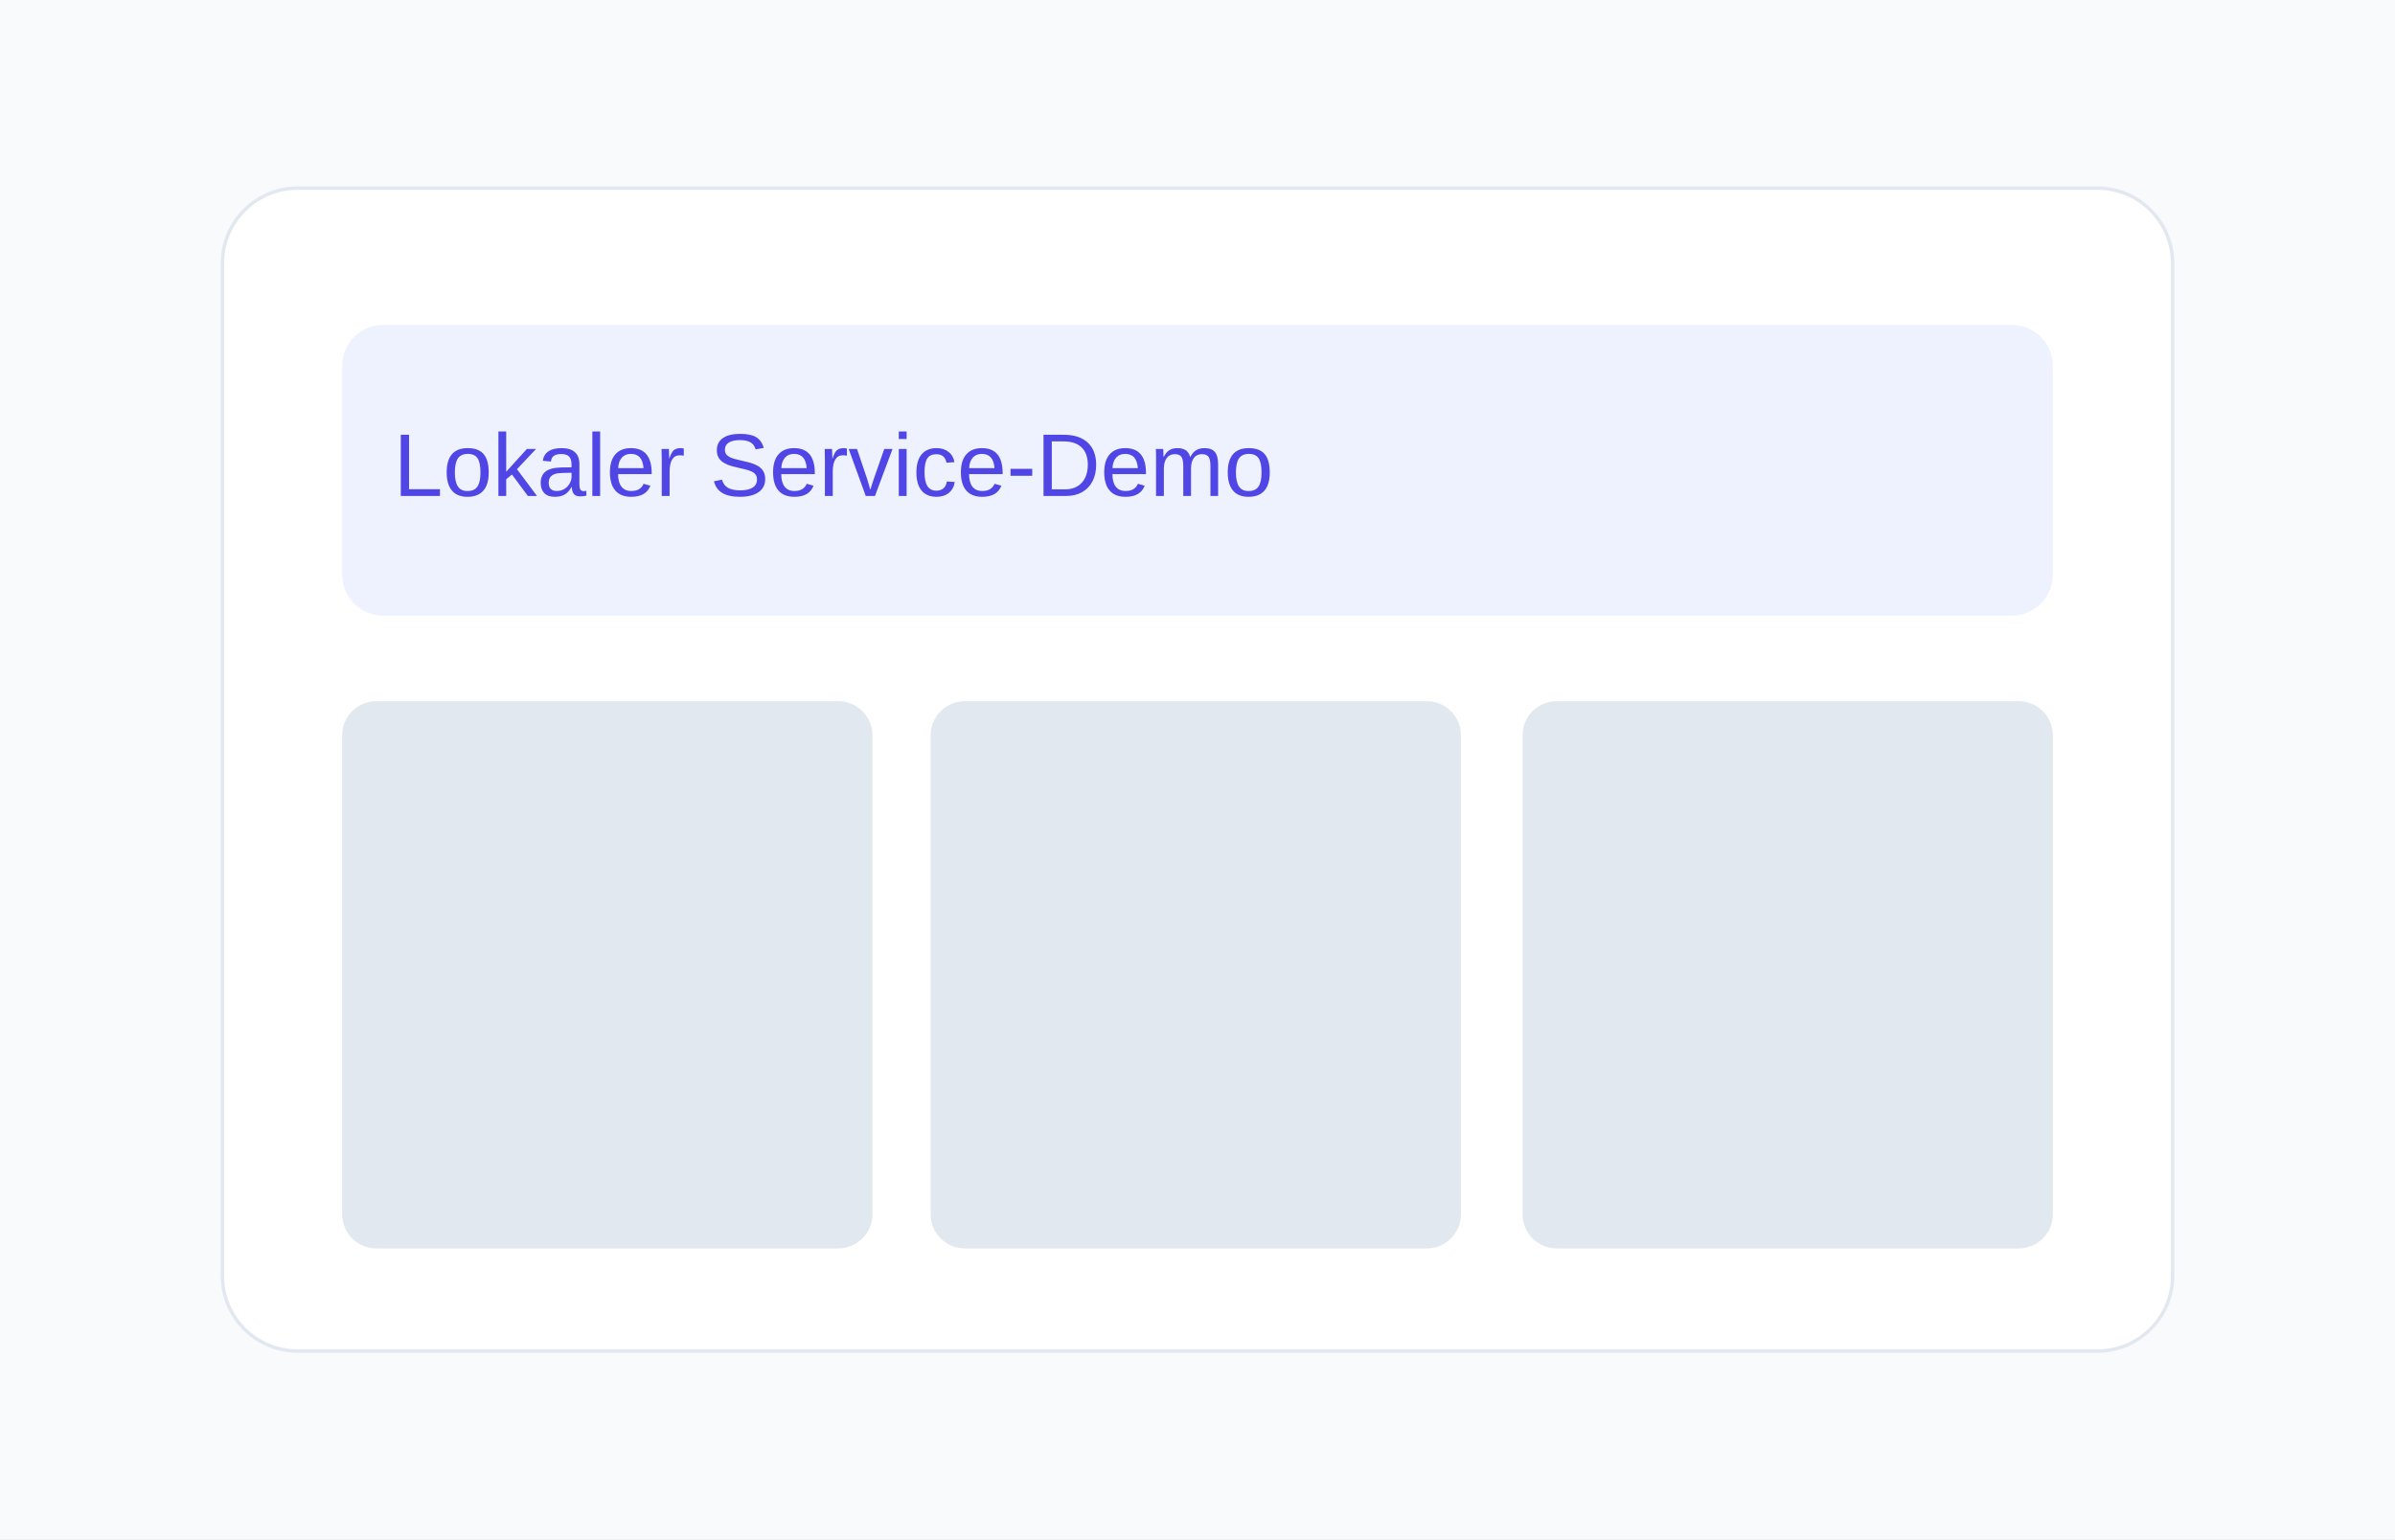
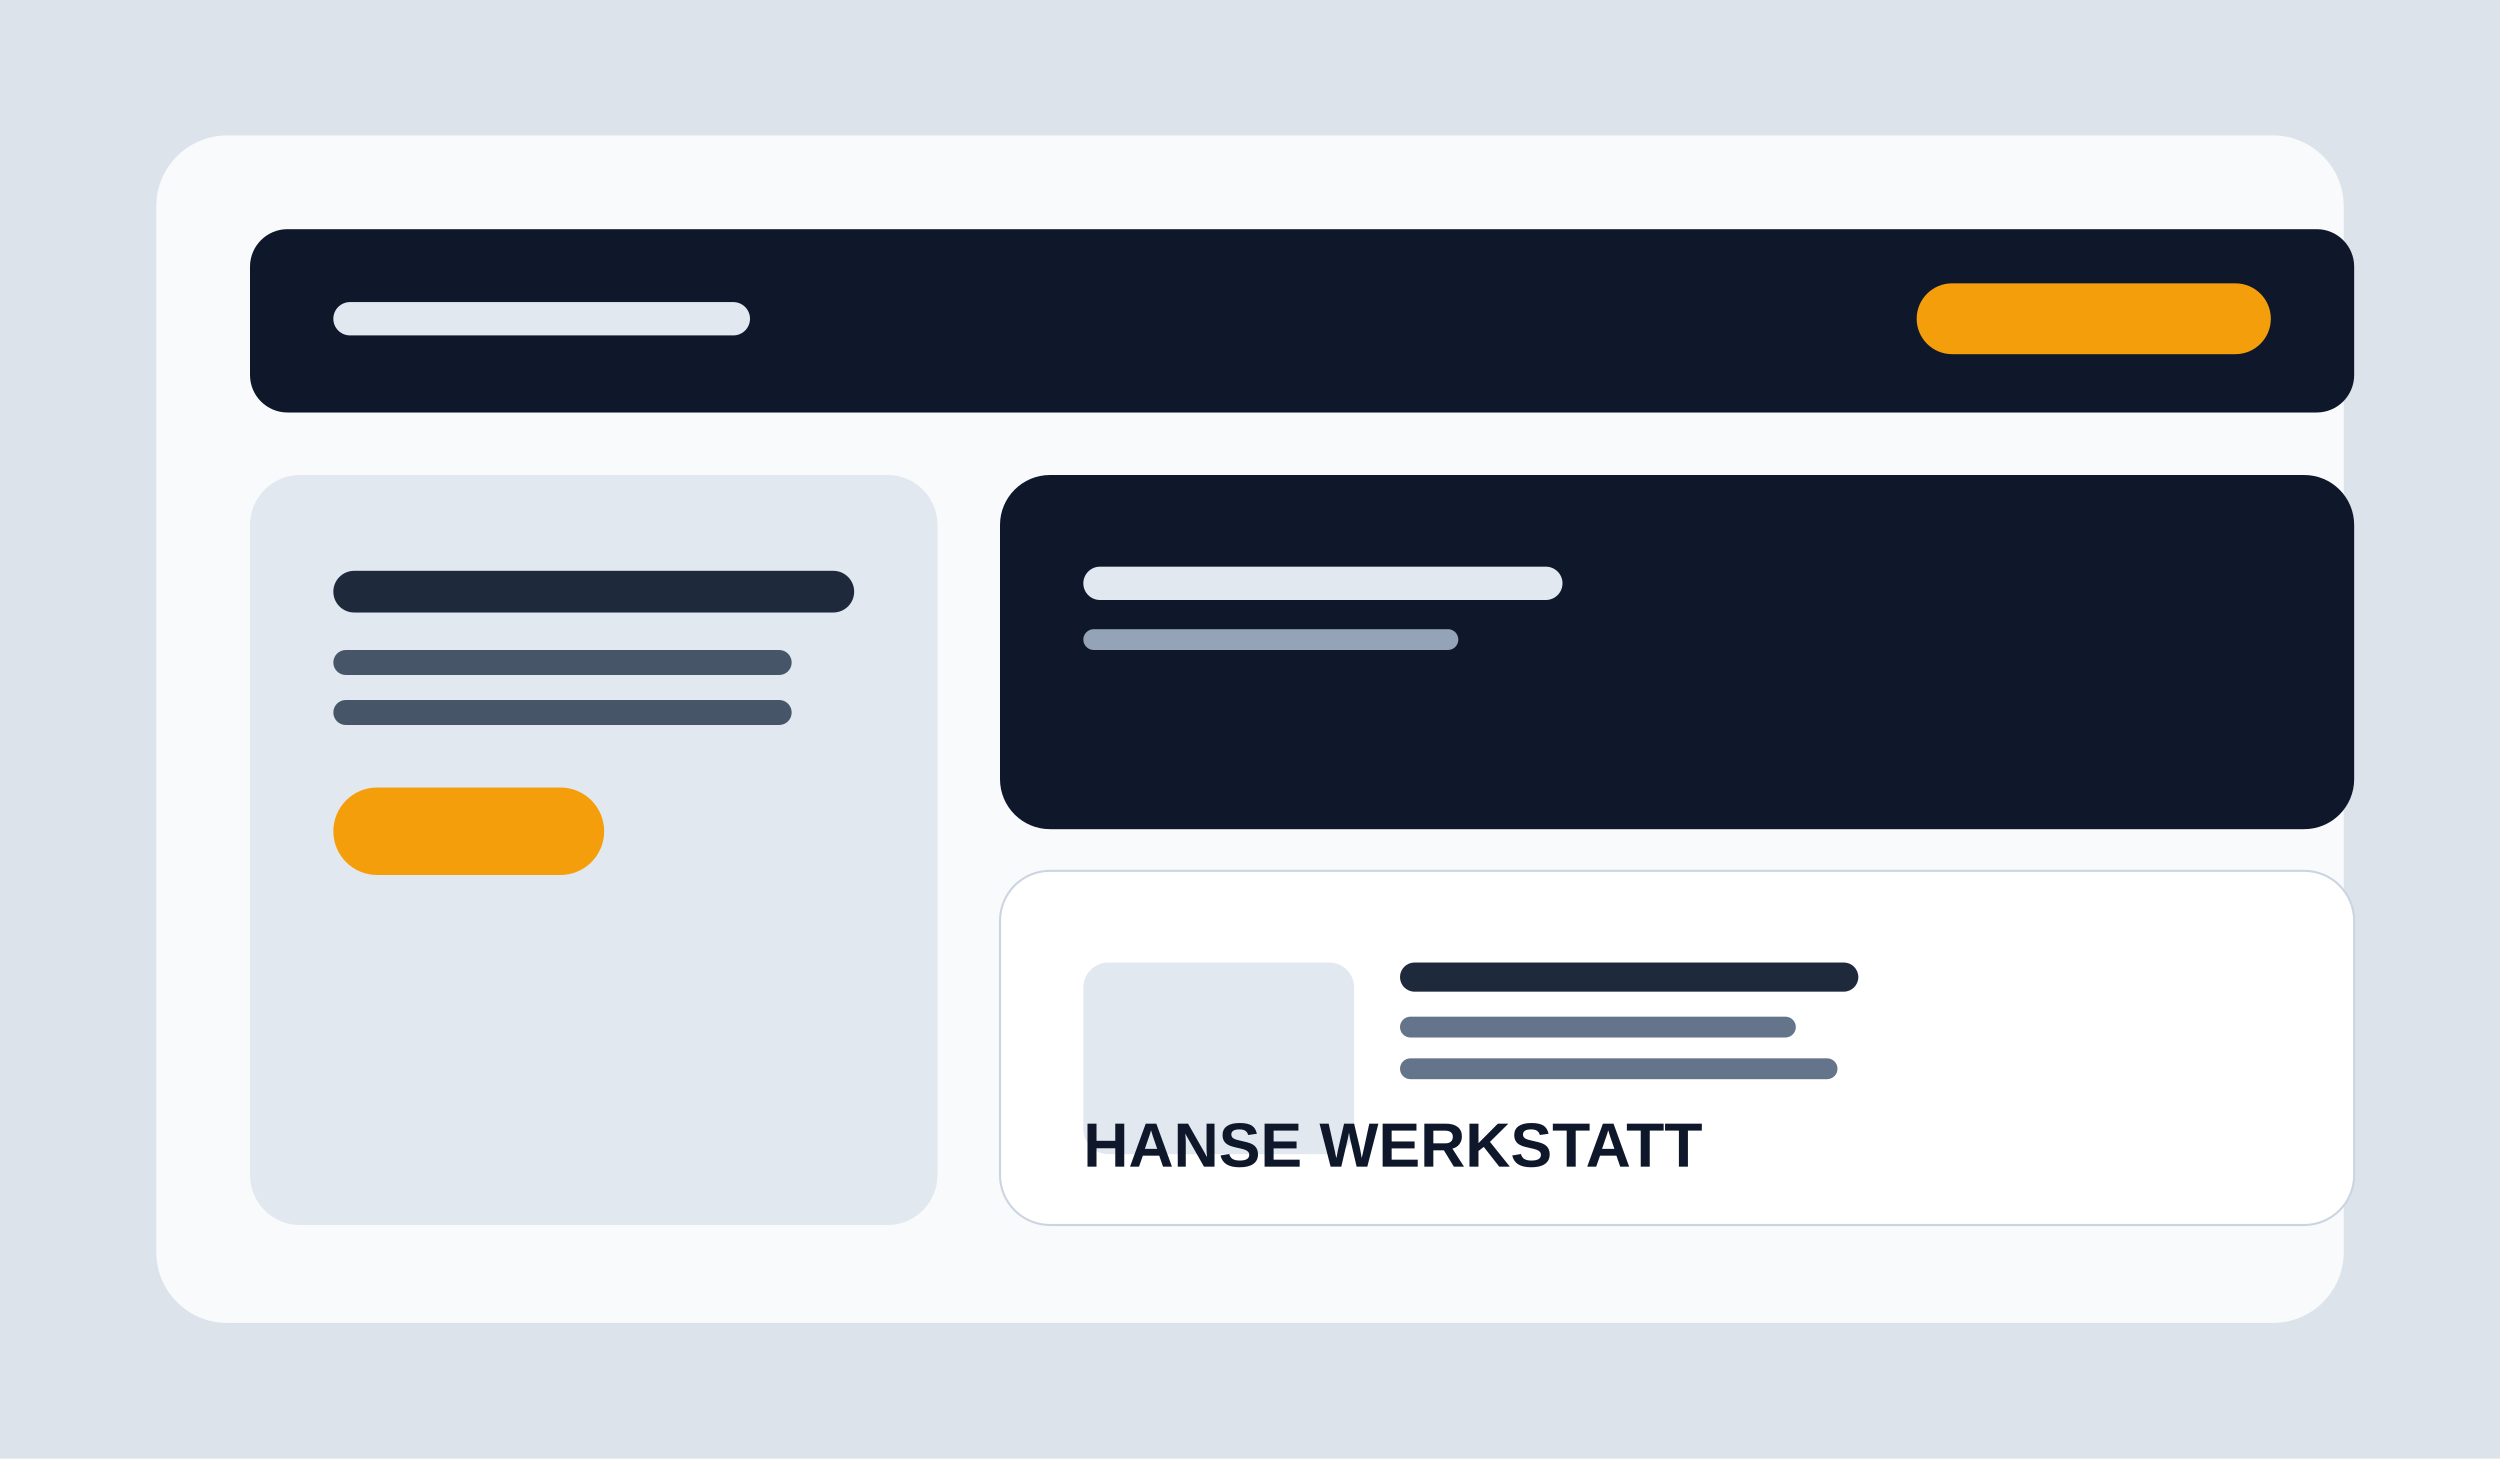
- <svg xmlns="http://www.w3.org/2000/svg" width="700" height="450" viewBox="0 0 700 450" fill="none">
-   <rect width="700" height="450" fill="#F8FAFC" />
-   <rect x="65" y="55" width="570" height="340" rx="22" fill="white" stroke="#E2E8F0" />
-   <rect x="100" y="95" width="500" height="85" rx="12" fill="#EEF2FF" />
-   <rect x="100" y="205" width="155" height="160" rx="10" fill="#E2E8F0" />
-   <rect x="272" y="205" width="155" height="160" rx="10" fill="#E2E8F0" />
-   <rect x="445" y="205" width="155" height="160" rx="10" fill="#E2E8F0" />
-   <text x="115" y="145" fill="#4F46E5" font-size="26" font-family="Arial">Lokaler Service-Demo</text>
+ <svg xmlns="http://www.w3.org/2000/svg" width="1200" height="700" viewBox="0 0 1200 700" fill="none">
+   <rect width="1200" height="700" fill="#DCE3EA" />
+   <rect x="75" y="65" width="1050" height="570" rx="34" fill="#F8FAFC" />
+   <rect x="120" y="110" width="1010" height="88" rx="18" fill="#0F172A" />
+   <rect x="160" y="145" width="200" height="16" rx="8" fill="#E2E8F0" />
+   <rect x="920" y="136" width="170" height="34" rx="17" fill="#F59E0B" />
+   <rect x="120" y="228" width="330" height="360" rx="24" fill="#E2E8F0" />
+   <rect x="160" y="274" width="250" height="20" rx="10" fill="#1E293B" />
+   <rect x="160" y="312" width="220" height="12" rx="6" fill="#475569" />
+   <rect x="160" y="336" width="220" height="12" rx="6" fill="#475569" />
+   <rect x="160" y="378" width="130" height="42" rx="21" fill="#F59E0B" />
+   <rect x="480" y="228" width="650" height="170" rx="24" fill="#0F172A" />
+   <rect x="520" y="272" width="230" height="16" rx="8" fill="#E2E8F0" />
+   <rect x="520" y="302" width="180" height="10" rx="5" fill="#94A3B8" />
+   <rect x="480" y="418" width="650" height="170" rx="24" fill="#FFFFFF" stroke="#CBD5E1" />
+   <rect x="520" y="462" width="130" height="92" rx="12" fill="#E2E8F0" />
+   <rect x="672" y="462" width="220" height="14" rx="7" fill="#1E293B" />
+   <rect x="672" y="488" width="190" height="10" rx="5" fill="#64748B" />
+   <rect x="672" y="508" width="210" height="10" rx="5" fill="#64748B" />
+   <text x="520" y="560" fill="#0F172A" font-family="Arial" font-size="30" font-weight="700">HANSE WERKSTATT</text>
</svg>
